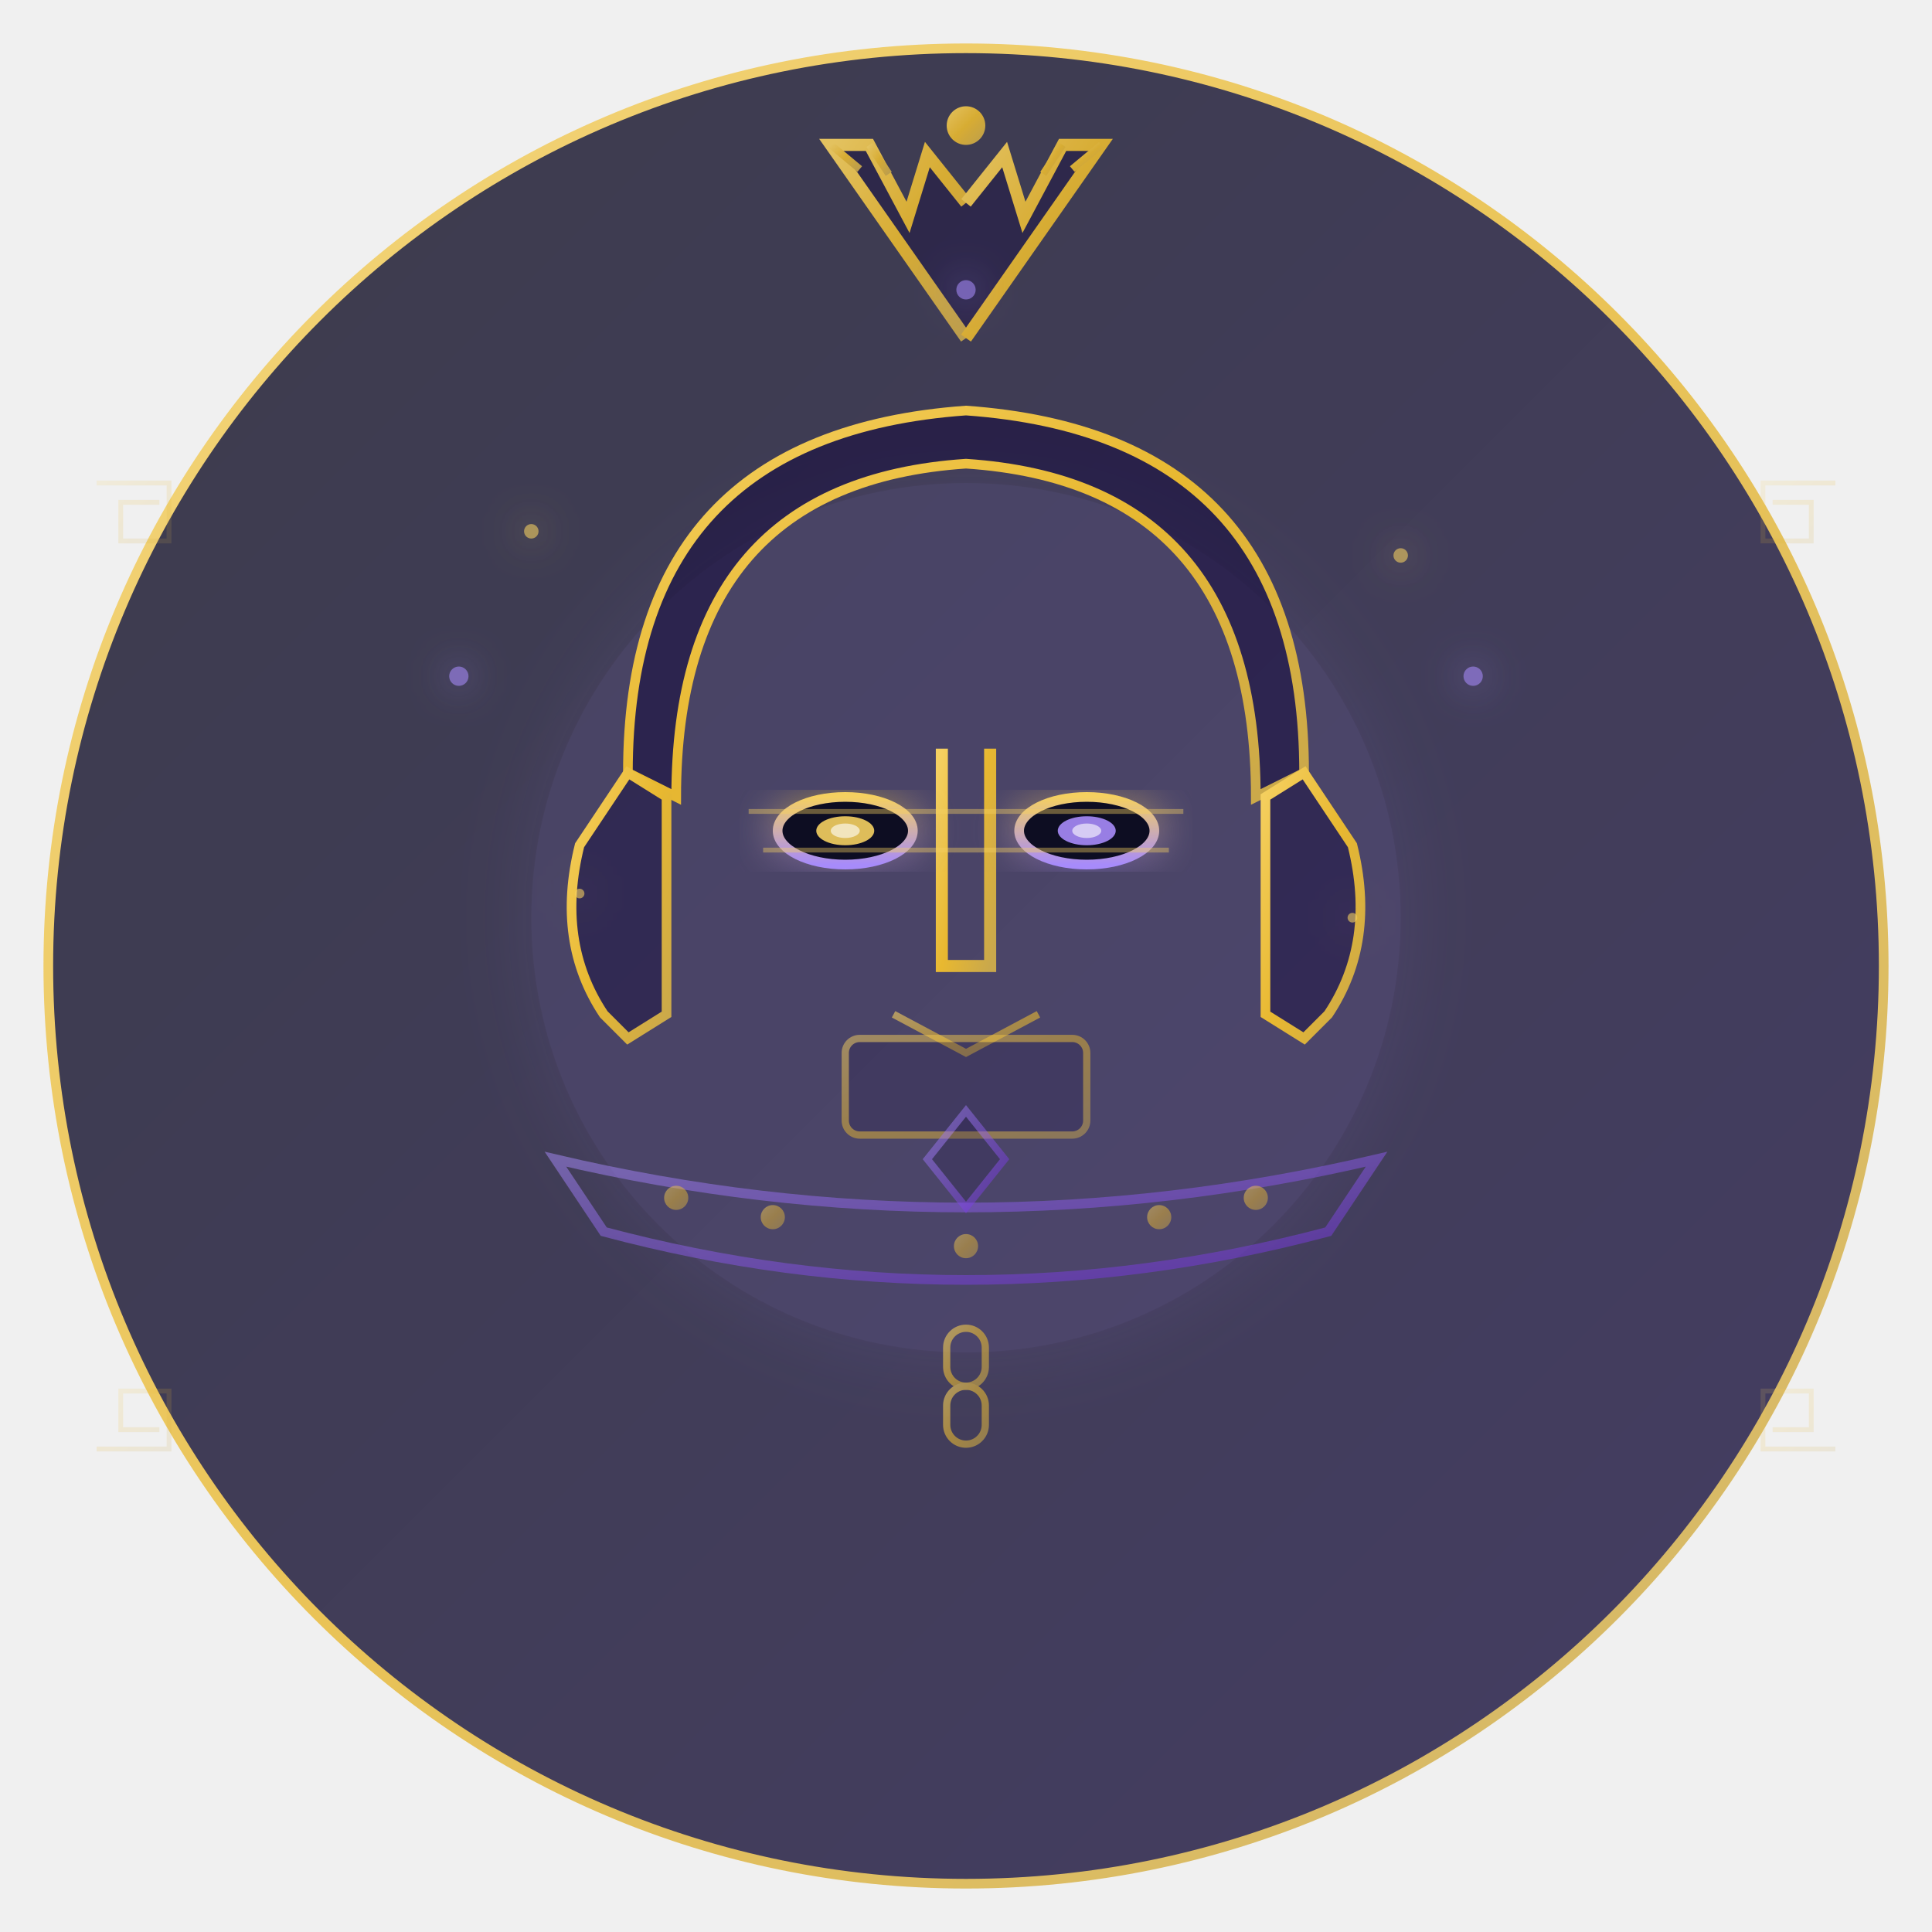
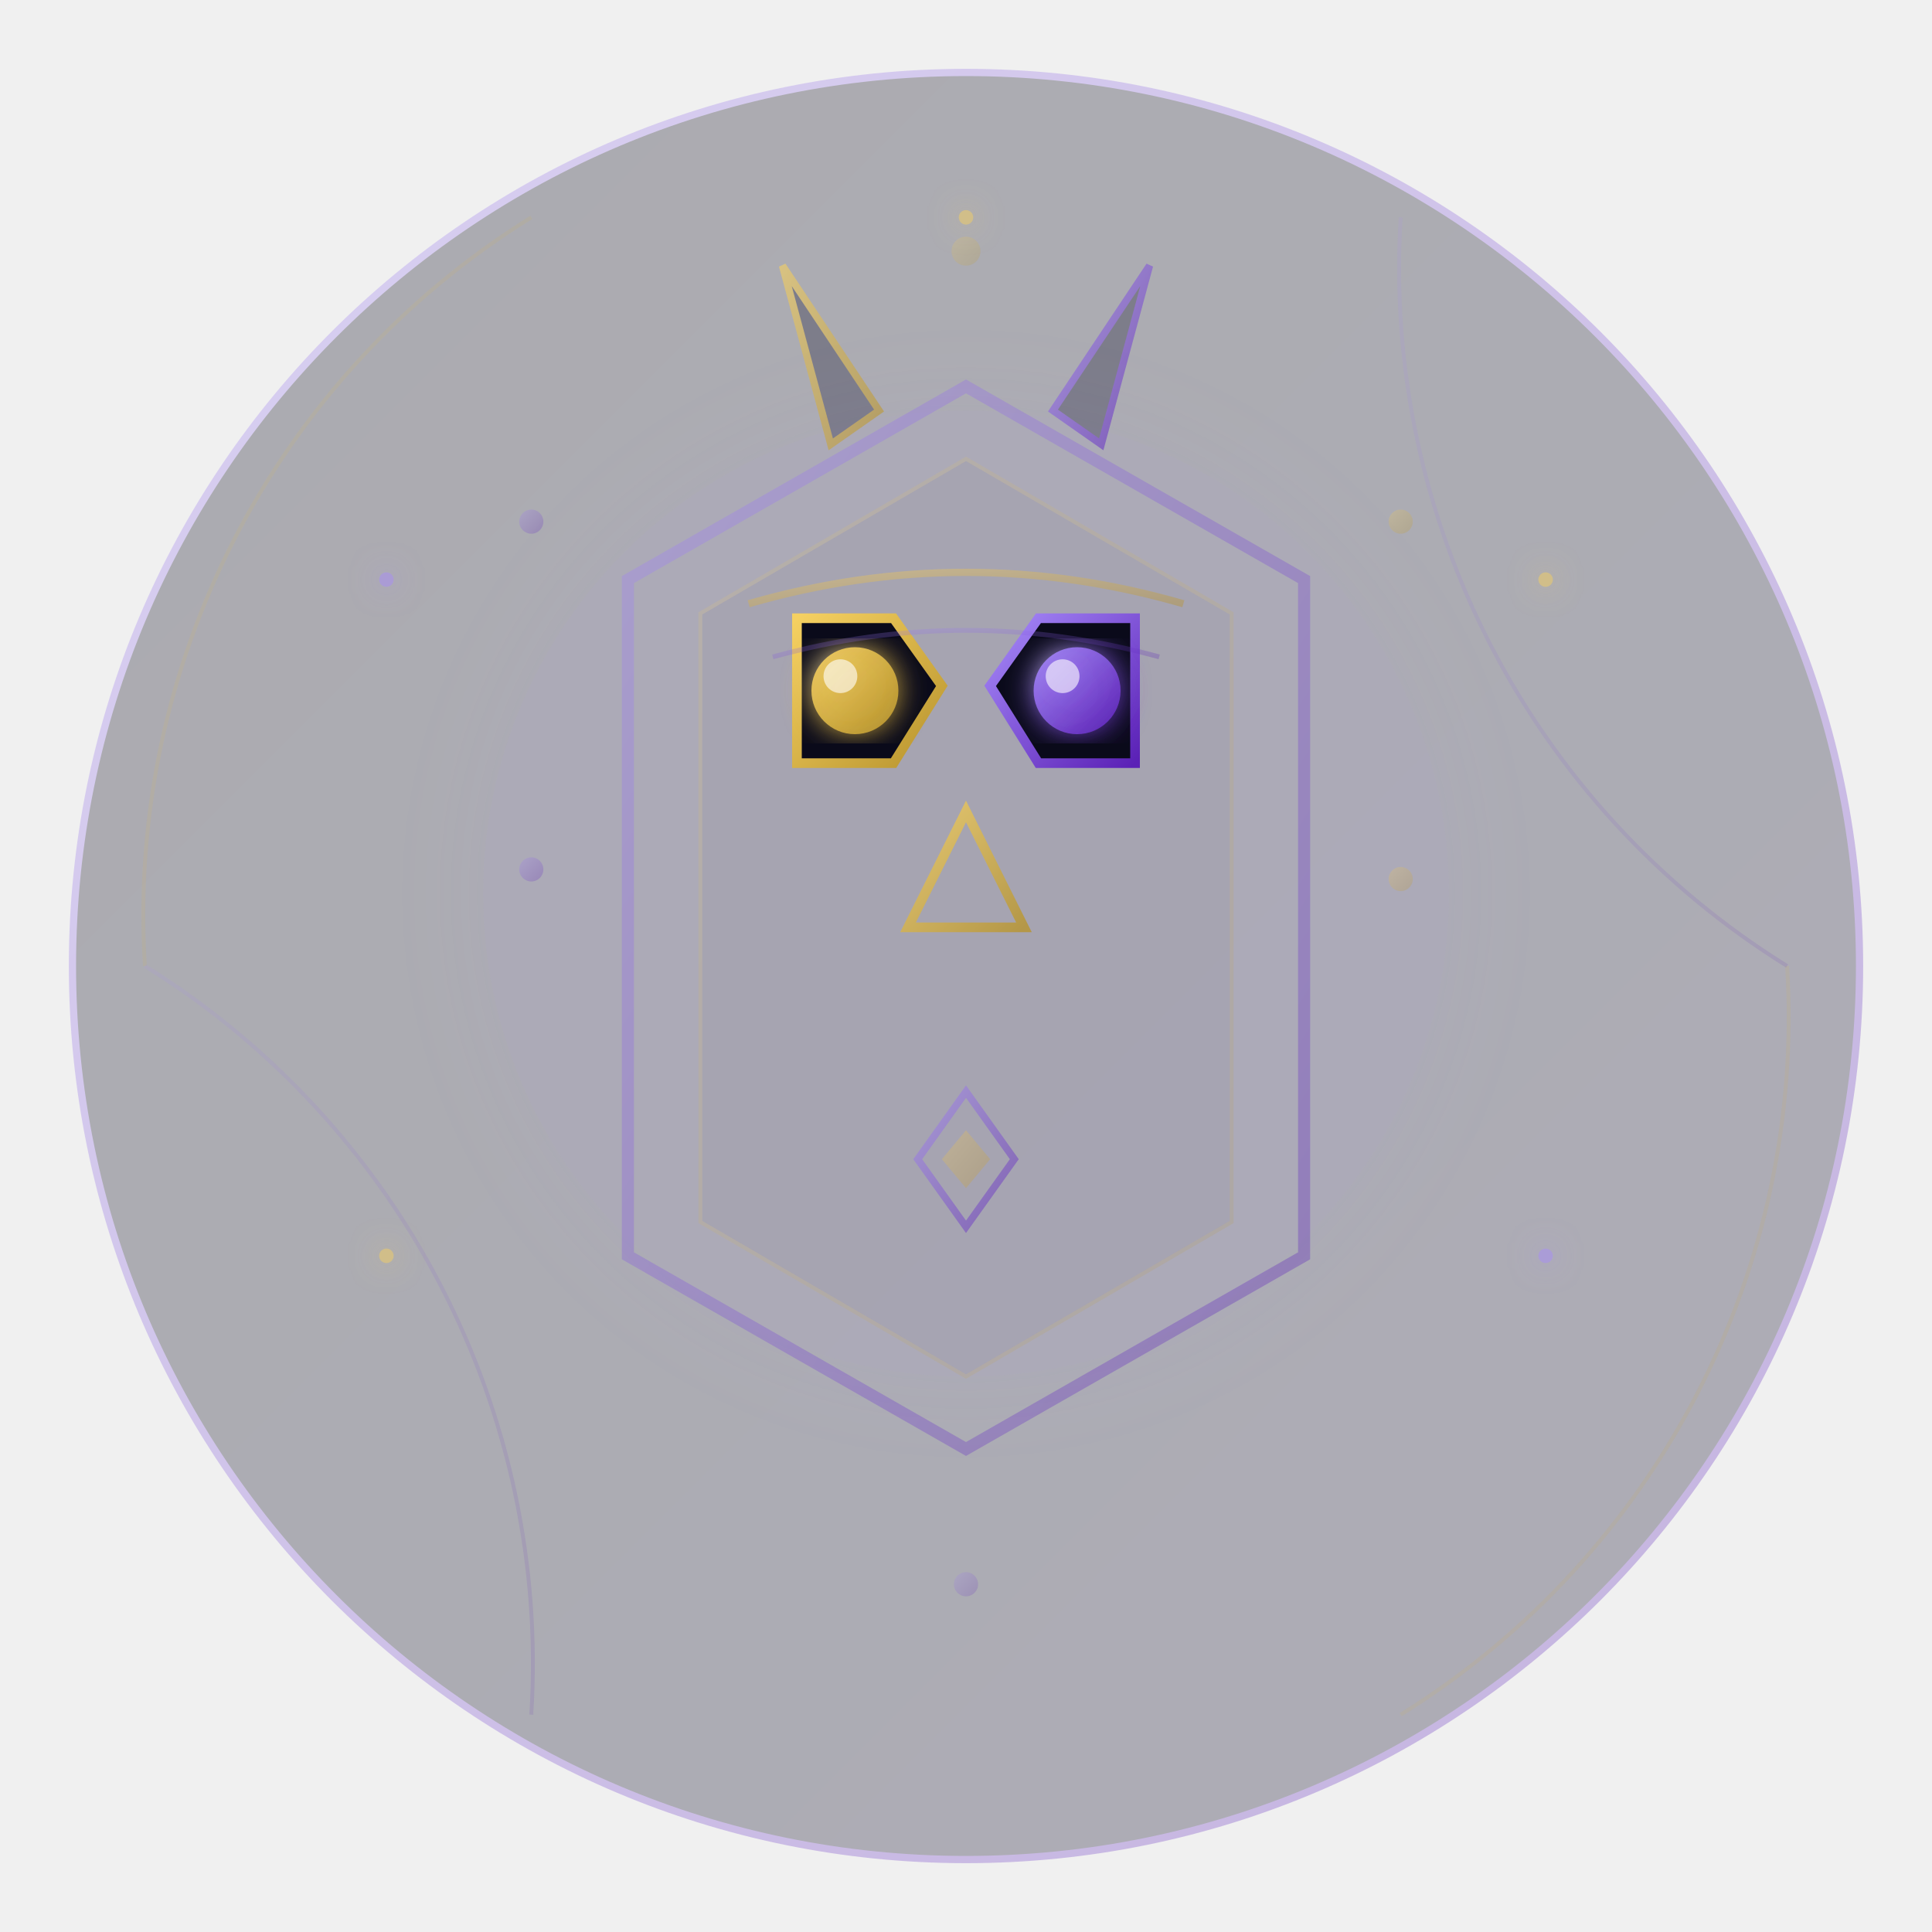
<svg xmlns="http://www.w3.org/2000/svg" viewBox="0 0 400 400" width="400" height="400">
  <defs>
-     <linearGradient id="bgGrad" x1="0%" y1="0%" x2="100%" y2="100%">
-       <stop offset="0%" style="stop-color:#0f0f23" />
-       <stop offset="100%" style="stop-color:#1a1040" />
+     <linearGradient id="bg" x1="0%" y1="0%" x2="100%" y2="100%">
+       <stop offset="0%" style="stop-color:#0a0a1a" />
+       <stop offset="100%" style="stop-color:#121030" />
    </linearGradient>
-     <linearGradient id="goldGrad" x1="0%" y1="0%" x2="100%" y2="100%">
+     <linearGradient id="gold" x1="0%" y1="0%" x2="100%" y2="100%">
      <stop offset="0%" style="stop-color:#f5d061" />
-       <stop offset="50%" style="stop-color:#e8b830" />
-       <stop offset="100%" style="stop-color:#c9a84c" />
+       <stop offset="100%" style="stop-color:#b8942e" />
    </linearGradient>
-     <linearGradient id="purpleGrad" x1="0%" y1="0%" x2="100%" y2="100%">
+     <linearGradient id="purple" x1="0%" y1="0%" x2="100%" y2="100%">
      <stop offset="0%" style="stop-color:#a78bfa" />
-       <stop offset="100%" style="stop-color:#6d28d9" />
-     </linearGradient>
-     <linearGradient id="eyeGlow" x1="0%" y1="0%" x2="0%" y2="100%">
-       <stop offset="0%" style="stop-color:#f5d061" />
-       <stop offset="100%" style="stop-color:#a78bfa" />
+       <stop offset="100%" style="stop-color:#5b21b6" />
    </linearGradient>
    <filter id="glow">
-       <feGaussianBlur stdDeviation="4" result="blur" />
+       <feGaussianBlur stdDeviation="3" result="blur" />
      <feMerge>
        <feMergeNode in="blur" />
        <feMergeNode in="SourceGraphic" />
      </feMerge>
    </filter>
    <filter id="softGlow">
-       <feGaussianBlur stdDeviation="8" result="blur" />
+       <feGaussianBlur stdDeviation="10" result="blur" />
      <feMerge>
        <feMergeNode in="blur" />
        <feMergeNode in="SourceGraphic" />
      </feMerge>
    </filter>
  </defs>
-   <circle cx="200" cy="200" r="190" fill="url(#bgGrad)" stroke="url(#goldGrad)" stroke-width="2" opacity="0.8" />
-   <circle cx="200" cy="190" r="90" fill="#a78bfa" opacity="0.1" filter="url(#softGlow)" />
-   <g transform="translate(200, 70)" fill="none" stroke="url(#goldGrad)" stroke-width="2.5" opacity="0.9">
-     <path d="M0,0 L-28,-40 L-20,-40 L-12,-25 L-8,-38 L0,-28" fill="#1a1040" fill-opacity="0.5" />
-     <path d="M-28,-40 L-22,-35" stroke-width="1.5" />
-     <path d="M-20,-40 L-16,-34" stroke-width="1.5" />
-     <path d="M0,0 L28,-40 L20,-40 L12,-25 L8,-38 L0,-28" fill="#1a1040" fill-opacity="0.5" />
-     <path d="M28,-40 L22,-35" stroke-width="1.5" />
-     <path d="M20,-40 L16,-34" stroke-width="1.5" />
-     <line x1="0" y1="0" x2="0" y2="-42" stroke-width="3" />
-     <circle cx="0" cy="-44" r="4" fill="url(#goldGrad)" stroke="none" />
+   <circle cx="200" cy="200" r="185" fill="url(#bg)" stroke="url(#purple)" stroke-width="1.5" opacity="0.3" />
+   <circle cx="200" cy="185" r="100" fill="#a78bfa" opacity="0.06" filter="url(#softGlow)" />
+   <polygon points="200,80 270,120 270,260 200,300 130,260 130,120" fill="none" stroke="url(#purple)" stroke-width="2.5" opacity="0.35" />
+   <polygon points="200,95 255,127 255,253 200,285 145,253 145,127" fill="#121030" fill-opacity="0.3" stroke="url(#gold)" stroke-width="0.8" opacity="0.15" />
+   <polygon points="172,92 162,55 182,85" fill="#121030" fill-opacity="0.5" stroke="url(#gold)" stroke-width="1.5" opacity="0.6" />
+   <polygon points="228,92 238,55 218,85" fill="#121030" fill-opacity="0.5" stroke="url(#purple)" stroke-width="1.5" opacity="0.6" />
+   <polygon points="165,145 165,128 185,128 195,142 185,158 165,158" fill="#0a0a1a" stroke="url(#gold)" stroke-width="2" />
+   <polygon points="235,145 235,128 215,128 205,142 215,158 235,158" fill="#0a0a1a" stroke="url(#purple)" stroke-width="2" />
+   <g filter="url(#glow)">
+     <circle cx="177" cy="143" r="9" fill="url(#gold)" opacity="0.95" />
+     <circle cx="174" cy="140" r="3.5" fill="#ffffff" opacity="0.6" />
+     <circle cx="223" cy="143" r="9" fill="url(#purple)" opacity="0.95" />
+     <circle cx="220" cy="140" r="3.5" fill="#ffffff" opacity="0.6" />
  </g>
-   <path d="M130,160 Q130,90 200,85 Q270,90 270,160 L260,165 Q260,100 200,96 Q140,100 140,165 Z" fill="#1a1040" fill-opacity="0.6" stroke="url(#goldGrad)" stroke-width="2" />
-   <g stroke="url(#goldGrad)" stroke-width="2" fill="#1a1040" fill-opacity="0.5">
-     <path d="M130,160 L120,175 Q115,195 125,210 L130,215 L138,210 L138,165 Z" />
-     <path d="M270,160 L280,175 Q285,195 275,210 L270,215 L262,210 L262,165 Z" />
+   <path d="M155,125 Q200,112 245,125" fill="none" stroke="url(#gold)" stroke-width="1.5" opacity="0.4" />
+   <path d="M160,136 Q200,125 240,136" fill="none" stroke="url(#purple)" stroke-width="1" opacity="0.25" />
+   <polygon points="200,168 188,192 212,192" fill="none" stroke="url(#gold)" stroke-width="2" opacity="0.8" />
+   <line x1="200" y1="168" x2="200" y2="192" stroke="url(#gold)" stroke-width="0.8" opacity="0.4" />
+   <g transform="translate(200, 240)">
+     <polygon points="0,-14 10,0 0,14 -10,0" fill="none" stroke="url(#purple)" stroke-width="1.5" opacity="0.5" />
+     <polygon points="0,-6 5,0 0,6 -5,0" fill="url(#gold)" opacity="0.3" />
  </g>
-   <path d="M195,155 L195,200 L205,200 L205,155" fill="none" stroke="url(#goldGrad)" stroke-width="2.5" />
-   <g filter="url(#glow)">
-     <ellipse cx="175" cy="172" rx="14" ry="7" fill="#0f0f23" stroke="url(#eyeGlow)" stroke-width="2" />
-     <ellipse cx="175" cy="172" rx="6" ry="3" fill="#f5d061" opacity="0.9" />
-     <ellipse cx="175" cy="172" rx="3" ry="1.5" fill="#ffffff" opacity="0.6" />
-     <ellipse cx="225" cy="172" rx="14" ry="7" fill="#0f0f23" stroke="url(#eyeGlow)" stroke-width="2" />
-     <ellipse cx="225" cy="172" rx="6" ry="3" fill="#a78bfa" opacity="0.9" />
-     <ellipse cx="225" cy="172" rx="3" ry="1.5" fill="#ffffff" opacity="0.6" />
+   <g stroke="url(#purple)" stroke-width="1" opacity="0.25" fill="none">
+     <line x1="145" y1="143" x2="110" y2="143" />
+     <line x1="110" y1="143" x2="110" y2="180" />
+     <circle cx="110" cy="180" r="2.5" fill="url(#purple)" stroke="none" />
+     <line x1="110" y1="143" x2="110" y2="110" />
+     <circle cx="110" cy="108" r="2.5" fill="url(#purple)" stroke="none" />
  </g>
-   <g stroke="#f5d061" stroke-width="1" opacity="0.4" fill="none">
-     <line x1="155" y1="168" x2="245" y2="168" />
-     <line x1="158" y1="176" x2="242" y2="176" />
+   <g stroke="url(#gold)" stroke-width="1" opacity="0.25" fill="none">
+     <line x1="255" y1="143" x2="290" y2="143" />
+     <line x1="290" y1="143" x2="290" y2="180" />
+     <circle cx="290" cy="182" r="2.5" fill="url(#gold)" stroke="none" />
+     <line x1="290" y1="143" x2="290" y2="110" />
+     <circle cx="290" cy="108" r="2.5" fill="url(#gold)" stroke="none" />
  </g>
-   <path d="M185,210 L200,218 L215,210" fill="none" stroke="url(#goldGrad)" stroke-width="1.5" opacity="0.6" />
-   <rect x="175" y="215" width="50" height="20" rx="3" fill="#1a1040" fill-opacity="0.4" stroke="url(#goldGrad)" stroke-width="1.5" opacity="0.5" />
-   <path d="M115,240 Q200,260 285,240 L275,255 Q200,275 125,255 Z" fill="none" stroke="url(#purpleGrad)" stroke-width="2" opacity="0.5" />
-   <g fill="url(#goldGrad)" opacity="0.5">
-     <circle cx="140" cy="248" r="2.5" />
-     <circle cx="160" cy="252" r="2.5" />
-     <circle cx="200" cy="258" r="2.5" />
-     <circle cx="240" cy="252" r="2.5" />
-     <circle cx="260" cy="248" r="2.5" />
+   <g stroke="url(#purple)" stroke-width="1" opacity="0.2" fill="none">
+     <line x1="200" y1="80" x2="200" y2="55" />
+     <circle cx="200" cy="52" r="3" fill="url(#gold)" stroke="none" />
  </g>
-   <g transform="translate(200, 240)" stroke="url(#purpleGrad)" stroke-width="1.5" fill="none" opacity="0.5">
-     <polygon points="0,-10 8,0 0,10 -8,0" fill="#1a1040" fill-opacity="0.4" />
+   <g stroke="url(#gold)" stroke-width="1" opacity="0.2" fill="none">
+     <line x1="200" y1="300" x2="200" y2="325" />
+     <circle cx="200" cy="328" r="2.5" fill="url(#purple)" stroke="none" />
  </g>
-   <g filter="url(#glow)" opacity="0.6">
-     <circle cx="95" cy="140" r="2" fill="#a78bfa" />
-     <circle cx="110" cy="110" r="1.5" fill="#f5d061" />
-     <circle cx="305" cy="140" r="2" fill="#a78bfa" />
-     <circle cx="290" cy="115" r="1.5" fill="#f5d061" />
-     <circle cx="200" cy="60" r="2" fill="#a78bfa" />
-     <circle cx="120" cy="185" r="1" fill="#f5d061" />
-     <circle cx="280" cy="190" r="1" fill="#f5d061" />
+   <g filter="url(#glow)" opacity="0.5">
+     <circle cx="80" cy="120" r="1.5" fill="#a78bfa" />
+     <circle cx="320" cy="120" r="1.5" fill="#f5d061" />
+     <circle cx="80" cy="260" r="1.5" fill="#f5d061" />
+     <circle cx="320" cy="260" r="1.5" fill="#a78bfa" />
+     <circle cx="200" cy="45" r="1.5" fill="#f5d061" />
  </g>
-   <g transform="translate(200, 275)" fill="none" stroke="url(#goldGrad)" opacity="0.6" stroke-width="1.5">
-     <rect x="-4" y="0" width="8" height="12" rx="4" />
-     <rect x="-4" y="12" width="8" height="12" rx="4" />
+   <g fill="none" stroke="url(#gold)" stroke-width="0.8" opacity="0.12">
+     <path d="M30,200 A170,170 0 0,1 110,45" />
+     <path d="M370,200 A170,170 0 0,1 290,355" />
  </g>
-   <g fill="none" stroke="url(#goldGrad)" stroke-width="1" opacity="0.15">
-     <path d="M20,100 h15 v12 h-10 v-8 h8" />
-     <path d="M380,100 h-15 v12 h10 v-8 h-8" />
-     <path d="M20,300 h15 v-12 h-10 v8 h8" />
-     <path d="M380,300 h-15 v-12 h10 v8 h-8" />
+   <g fill="none" stroke="url(#purple)" stroke-width="0.8" opacity="0.12">
+     <path d="M370,200 A170,170 0 0,1 290,45" />
+     <path d="M30,200 A170,170 0 0,1 110,355" />
  </g>
</svg>
